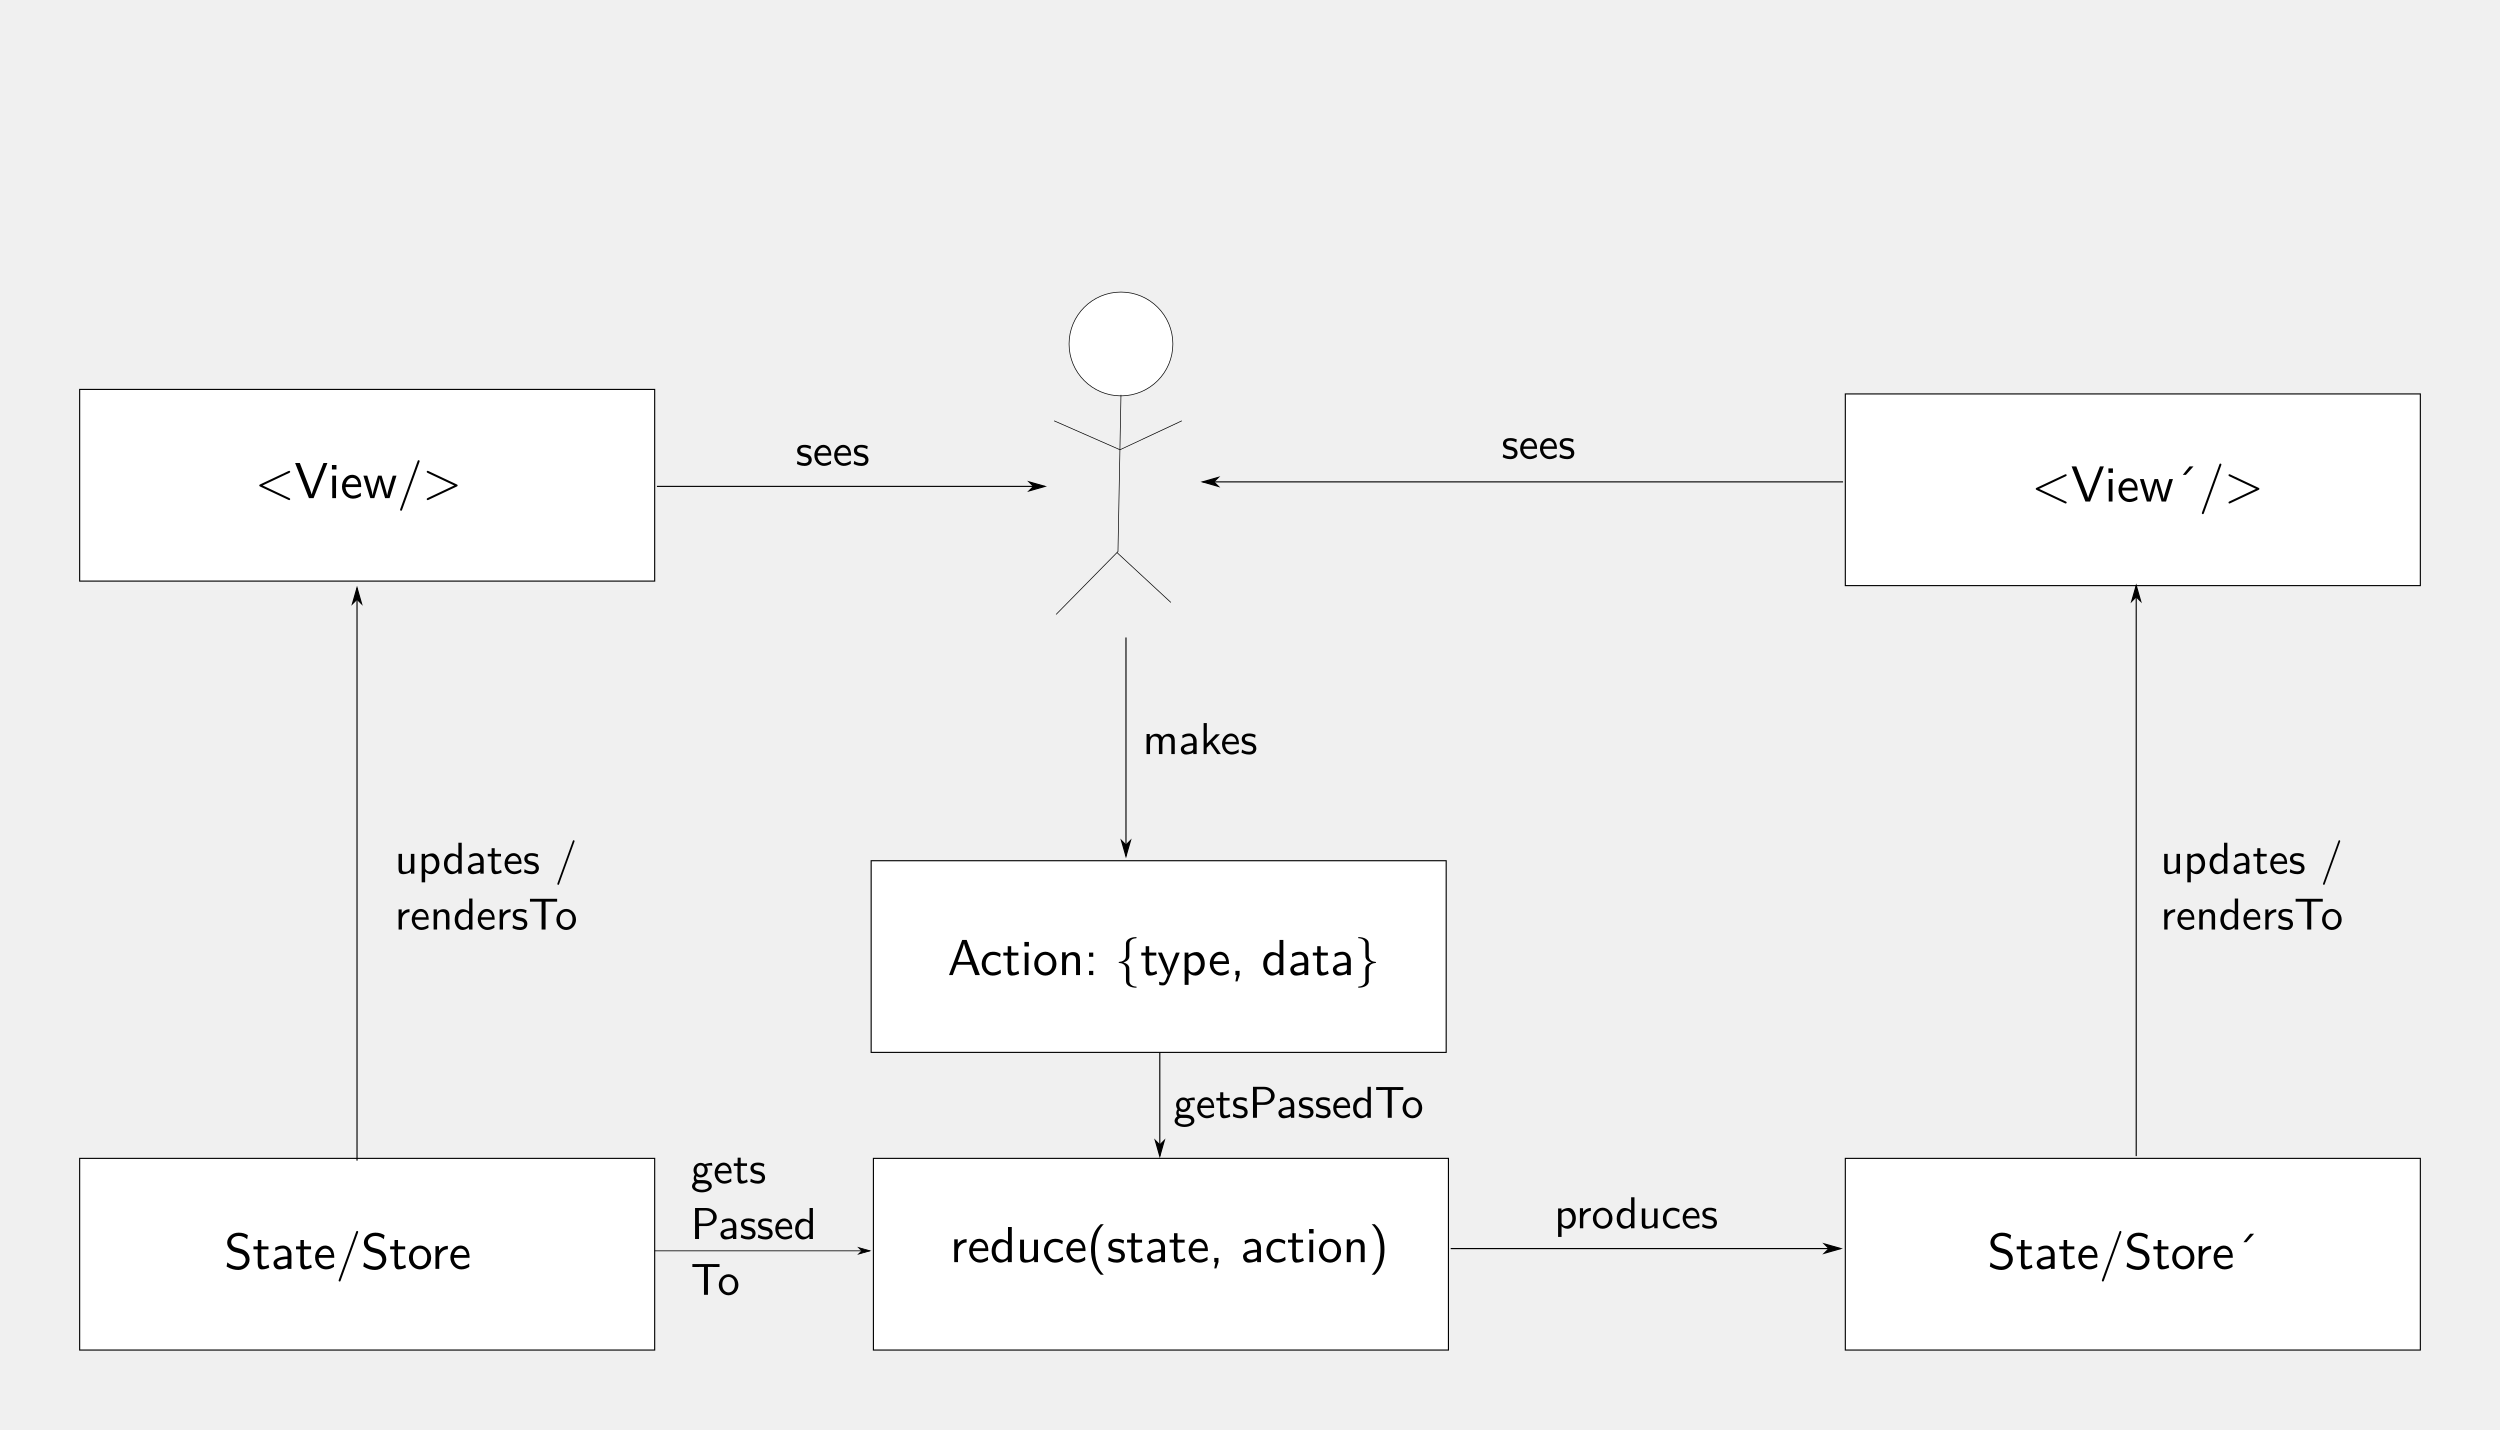
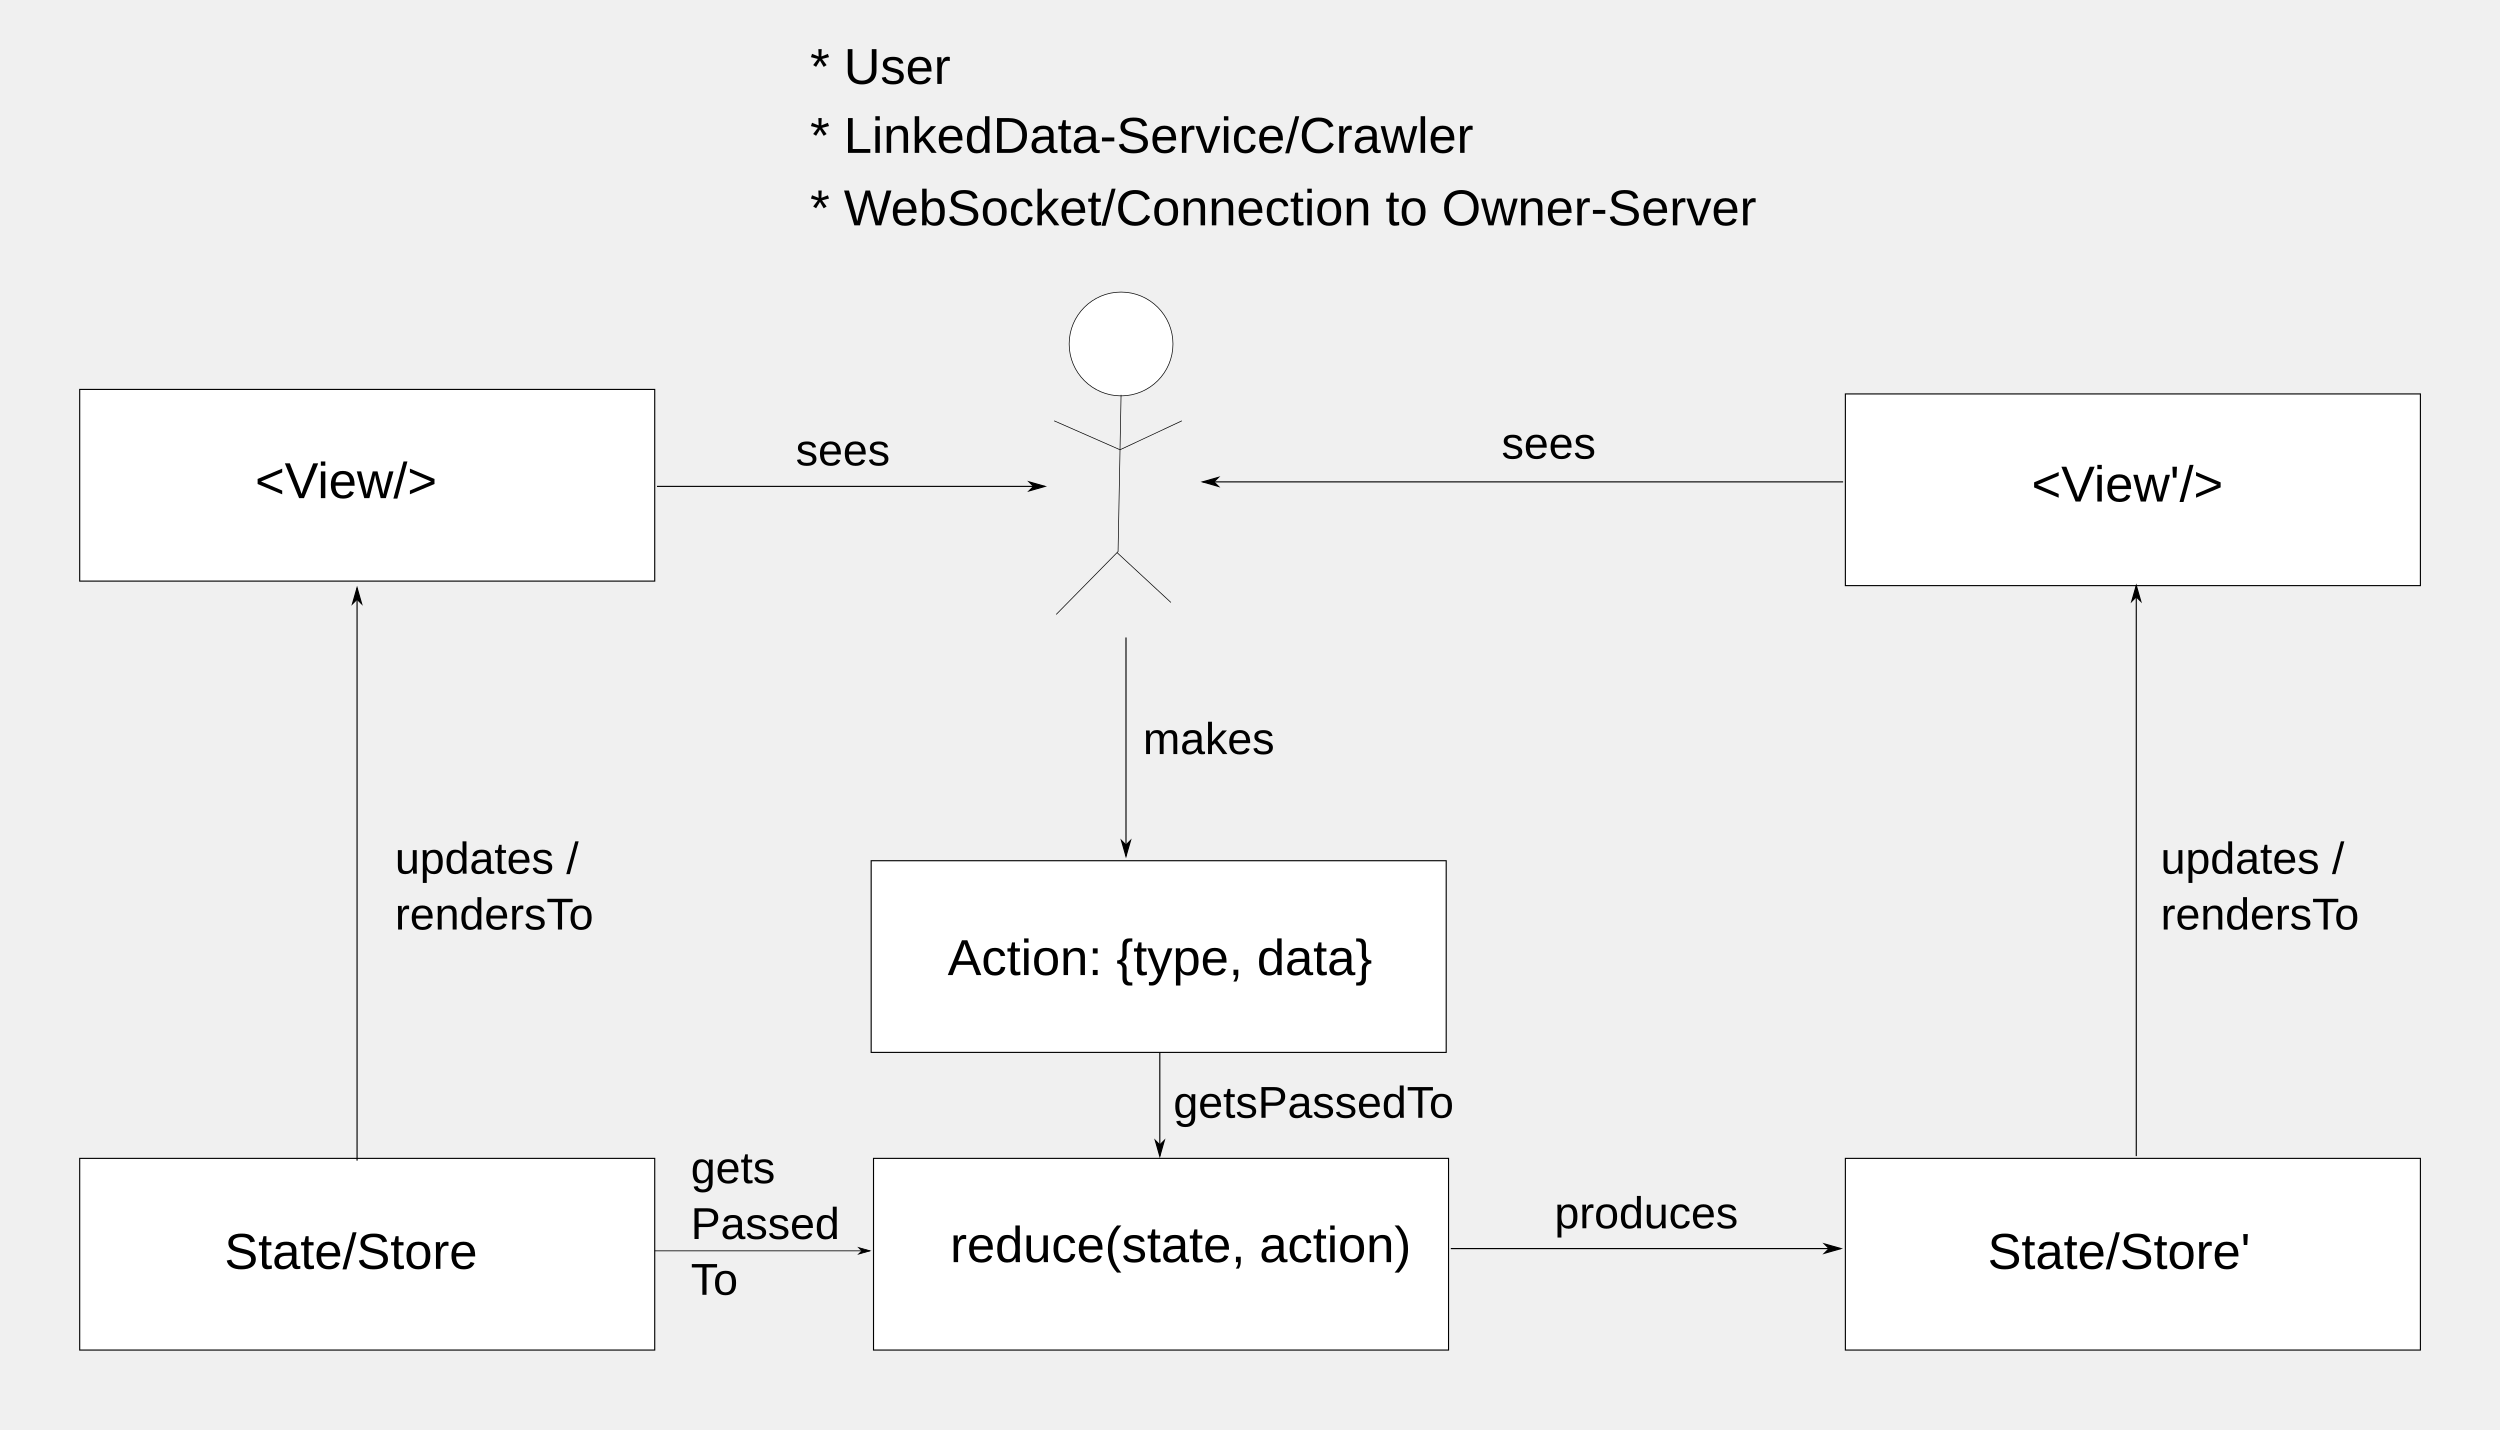
- <svg xmlns="http://www.w3.org/2000/svg" width="632.124mm" height="361.501mm" viewBox="0 0 2239.809 1280.909" id="svg2" version="1.1">
-   <defs id="defs4">
-     <marker style="overflow:visible" id="marker5820" refX="0" refY="0" orient="auto">
-       <path transform="matrix(-0.8,0,0,-0.8,-10,0)" style="fill:#000000;fill-opacity:1;fill-rule:evenodd;stroke:#000000;stroke-width:1pt;stroke-opacity:1" d="M 0,0 5,-5 -12.5,0 5,5 0,0 Z" id="path5822" />
+ <svg xmlns="http://www.w3.org/2000/svg" width="632.12mm" height="361.5mm" version="1.1" viewBox="0 0 2239.8 1280.9">
+   <defs>
+     <marker id="marker5820" overflow="visible" orient="auto">
+       <path transform="matrix(-.8 0 0 -.8 -10 0)" d="m0 0 5-5-17.5 5 17.5 5-5-5z" fill-rule="evenodd" stroke="#000" stroke-width="1pt" />
    </marker>
-     <marker orient="auto" refY="0" refX="0" id="marker5754" style="overflow:visible">
-       <path id="path5756" d="M 0,0 5,-5 -12.5,0 5,5 0,0 Z" style="fill:#000000;fill-opacity:1;fill-rule:evenodd;stroke:#000000;stroke-width:1pt;stroke-opacity:1" transform="matrix(-0.8,0,0,-0.8,-10,0)" />
+     <marker id="marker5754" overflow="visible" orient="auto">
+       <path transform="matrix(-.8 0 0 -.8 -10 0)" d="m0 0 5-5-17.5 5 17.5 5-5-5z" fill-rule="evenodd" stroke="#000" stroke-width="1pt" />
    </marker>
-     <marker style="overflow:visible" id="marker5694" refX="0" refY="0" orient="auto">
-       <path transform="matrix(-0.8,0,0,-0.8,-10,0)" style="fill:#000000;fill-opacity:1;fill-rule:evenodd;stroke:#000000;stroke-width:1pt;stroke-opacity:1" d="M 0,0 5,-5 -12.5,0 5,5 0,0 Z" id="path5696" />
+     <marker id="marker5694" overflow="visible" orient="auto">
+       <path transform="matrix(-.8 0 0 -.8 -10 0)" d="m0 0 5-5-17.5 5 17.5 5-5-5z" fill-rule="evenodd" stroke="#000" stroke-width="1pt" />
    </marker>
-     <marker orient="auto" refY="0" refX="0" id="marker5640" style="overflow:visible">
-       <path id="path5642" d="M 0,0 5,-5 -12.5,0 5,5 0,0 Z" style="fill:#000000;fill-opacity:1;fill-rule:evenodd;stroke:#000000;stroke-width:1pt;stroke-opacity:1" transform="matrix(-0.8,0,0,-0.8,-10,0)" />
+     <marker id="marker5640" overflow="visible" orient="auto">
+       <path transform="matrix(-.8 0 0 -.8 -10 0)" d="m0 0 5-5-17.5 5 17.5 5-5-5z" fill-rule="evenodd" stroke="#000" stroke-width="1pt" />
    </marker>
-     <marker style="overflow:visible" id="marker4746" refX="0" refY="0" orient="auto">
-       <path transform="matrix(-0.8,0,0,-0.8,-10,0)" style="fill:#000000;fill-opacity:1;fill-rule:evenodd;stroke:#000000;stroke-width:1pt;stroke-opacity:1" d="M 0,0 5,-5 -12.5,0 5,5 0,0 Z" id="path4748" />
+     <marker id="marker4746" overflow="visible" orient="auto">
+       <path transform="matrix(-.8 0 0 -.8 -10 0)" d="m0 0 5-5-17.5 5 17.5 5-5-5z" fill-rule="evenodd" stroke="#000" stroke-width="1pt" />
    </marker>
-     <marker orient="auto" refY="0" refX="0" id="marker4704" style="overflow:visible">
-       <path id="path4706" d="M 0,0 5,-5 -12.5,0 5,5 0,0 Z" style="fill:#000000;fill-opacity:1;fill-rule:evenodd;stroke:#000000;stroke-width:1pt;stroke-opacity:1" transform="matrix(-0.8,0,0,-0.8,-10,0)" />
+     <marker id="marker4704" overflow="visible" orient="auto">
+       <path transform="matrix(-.8 0 0 -.8 -10 0)" d="m0 0 5-5-17.5 5 17.5 5-5-5z" fill-rule="evenodd" stroke="#000" stroke-width="1pt" />
    </marker>
-     <marker style="overflow:visible" id="marker4484" refX="0" refY="0" orient="auto">
-       <path transform="matrix(-0.8,0,0,-0.8,-10,0)" style="fill:#000000;fill-opacity:1;fill-rule:evenodd;stroke:#000000;stroke-width:1pt;stroke-opacity:1" d="M 0,0 5,-5 -12.5,0 5,5 0,0 Z" id="path4486" />
+     <marker id="marker4484" overflow="visible" orient="auto">
+       <path transform="matrix(-.8 0 0 -.8 -10 0)" d="m0 0 5-5-17.5 5 17.5 5-5-5z" fill-rule="evenodd" stroke="#000" stroke-width="1pt" />
    </marker>
-     <marker orient="auto" refY="0" refX="0" id="Arrow1Lend" style="overflow:visible">
-       <path id="path4187" d="M 0,0 5,-5 -12.5,0 5,5 0,0 Z" style="fill:#000000;fill-opacity:1;fill-rule:evenodd;stroke:#000000;stroke-width:1pt;stroke-opacity:1" transform="matrix(-0.8,0,0,-0.8,-10,0)" />
+     <marker id="Arrow1Lend" overflow="visible" orient="auto">
+       <path transform="matrix(-.8 0 0 -.8 -10 0)" d="m0 0 5-5-17.5 5 17.5 5-5-5z" fill-rule="evenodd" stroke="#000" stroke-width="1pt" />
    </marker>
  </defs>
-   <g id="layer1" transform="translate(2368.453,235.9727)">
-     <g id="g4152" transform="matrix(0.6258872,0,0,0.6258872,-289.4147,282.6274)">
-       <circle r="74.286" cy="-336.209" cx="-1717.143" id="path4136" style="opacity:1;fill:#ffffff;fill-opacity:1;stroke:#000000;stroke-width:1;stroke-miterlimit:4;stroke-dasharray:none;stroke-dashoffset:0;stroke-opacity:1" />
-       <path id="path4146" d="m -1717.143,-263.352 -4.286,224.286 -88.571,90" style="fill:none;fill-rule:evenodd;stroke:#000000;stroke-width:1px;stroke-linecap:butt;stroke-linejoin:miter;stroke-opacity:1" />
-       <path id="path4148" d="m -1722.857,-37.638 77.143,71.429" style="fill:none;fill-rule:evenodd;stroke:#000000;stroke-width:1px;stroke-linecap:butt;stroke-linejoin:miter;stroke-opacity:1" />
-       <path id="path4150" d="m -1812.857,-226.209 94.286,41.429 88.571,-41.429" style="fill:none;fill-rule:evenodd;stroke:#000000;stroke-width:1px;stroke-linecap:butt;stroke-linejoin:miter;stroke-opacity:1" />
+   <g stroke="#000">
+     <g transform="matrix(.62589 0 0 .62589 2079.1 518.6)">
+       <circle cx="-1717.1" cy="-336.21" r="74.286" fill="#fff" />
+       <g fill="none" stroke-width="1px">
+         <path d="m-1717.1-263.35-4.286 224.29-88.571 90" />
+         <path d="m-1722.9-37.638 77.143 71.429" />
+         <path d="m-1812.9-226.21 94.286 41.429 88.571-41.429" />
+       </g>
    </g>
-     <rect style="opacity:1;fill:#ffffff;fill-opacity:1;stroke:#000000;stroke-width:1;stroke-miterlimit:4;stroke-dasharray:none;stroke-dashoffset:0;stroke-opacity:1" id="rect4166" width="515.178" height="171.726" x="-1587.96" y="535.164" />
-     <path style="fill:none;fill-rule:evenodd;stroke:#000000;stroke-width:1px;stroke-linecap:butt;stroke-linejoin:miter;stroke-opacity:1;marker-end:url(#Arrow1Lend)" d="m -1359.665,335.154 0,195.97" id="path4178" />
-     <rect y="801.844" x="-2297.087" height="171.726" width="515.178" id="rect4462" style="opacity:1;fill:#ffffff;fill-opacity:1;stroke:#000000;stroke-width:1;stroke-miterlimit:4;stroke-dasharray:none;stroke-dashoffset:0;stroke-opacity:1" />
-     <path style="fill:none;fill-rule:evenodd;stroke:#000000;stroke-width:1.04px;stroke-linecap:butt;stroke-linejoin:miter;stroke-opacity:1;marker-end:url(#marker4484)" d="m -1068.741,882.657 349.366,0" id="path4476" />
-     <rect style="opacity:1;fill:#ffffff;fill-opacity:1;stroke:#000000;stroke-width:1;stroke-miterlimit:4;stroke-dasharray:none;stroke-dashoffset:0;stroke-opacity:1" id="rect4512" width="515.178" height="171.726" x="-1585.939" y="801.844" />
-     <path style="fill:none;fill-rule:evenodd;stroke:#000000;stroke-width:0.72px;stroke-linecap:butt;stroke-linejoin:miter;stroke-opacity:1;marker-end:url(#marker4704)" d="m -1781.909,884.677 192.805,0" id="path4696" />
-     <path style="fill:none;fill-rule:evenodd;stroke:#000000;stroke-width:1px;stroke-linecap:butt;stroke-linejoin:miter;stroke-opacity:1;marker-end:url(#marker4746)" d="m -1329.361,706.89 0,92.934" id="path4738" />
-     <rect y="801.844" x="-715.188" height="171.726" width="515.178" id="rect4976" style="opacity:1;fill:#ffffff;fill-opacity:1;stroke:#000000;stroke-width:1;stroke-miterlimit:4;stroke-dasharray:none;stroke-dashoffset:0;stroke-opacity:1" />
-     <rect y="112.92" x="-2297.087" height="171.726" width="515.178" id="rect5608" style="opacity:1;fill:#ffffff;fill-opacity:1;stroke:#000000;stroke-width:1;stroke-miterlimit:4;stroke-dasharray:none;stroke-dashoffset:0;stroke-opacity:1" />
-     <rect style="opacity:1;fill:#ffffff;fill-opacity:1;stroke:#000000;stroke-width:1;stroke-miterlimit:4;stroke-dasharray:none;stroke-dashoffset:0;stroke-opacity:1" id="rect5622" width="515.178" height="171.726" x="-715.188" y="116.961" />
-     <path style="fill:none;fill-rule:evenodd;stroke:#000000;stroke-width:1px;stroke-linecap:butt;stroke-linejoin:miter;stroke-opacity:1;marker-end:url(#marker5640)" d="m -454.569,799.824 0,-511.137" id="path5632" />
-     <path style="fill:none;fill-rule:evenodd;stroke:#000000;stroke-width:1px;stroke-linecap:butt;stroke-linejoin:miter;stroke-opacity:1;marker-end:url(#marker5694)" d="m -717.208,195.753 -573.767,0" id="path5686" />
-     <path style="fill:none;fill-rule:evenodd;stroke:#000000;stroke-width:1px;stroke-linecap:butt;stroke-linejoin:miter;stroke-opacity:1;marker-end:url(#marker5754)" d="m -1779.889,199.793 347.493,0" id="path5746" />
-     <path style="fill:none;fill-rule:evenodd;stroke:#000000;stroke-width:1.012px;stroke-linecap:butt;stroke-linejoin:miter;stroke-opacity:1;marker-end:url(#marker5820)" d="m -2048.589,803.865 0,-513.114" id="path5890" />
-     <text xml:space="preserve" style="font-style:normal;font-weight:normal;font-size:40px;line-height:125%;font-family:'Latin Modern Sans';letter-spacing:0px;word-spacing:0px;fill:#000000;fill-opacity:1;stroke:none;stroke-width:1px;stroke-linecap:butt;stroke-linejoin:miter;stroke-opacity:1;-inkscape-font-specification:'Latin Modern Sans, Normal';font-stretch:normal;font-variant:normal;text-anchor:start;text-align:start;writing-mode:lr;" x="-1317.239" y="765.479" id="text5944">
-       <tspan id="tspan5946" x="-1317.239" y="765.479">getsPassedTo</tspan>
+     <g transform="translate(2368.5,235.97)">
+       <rect x="-1588" y="535.16" width="515.18" height="171.73" fill="#fff" />
+       <path d="m-1359.7 335.15v195.97" fill="none" marker-end="url(#Arrow1Lend)" stroke-width="1px" />
+       <rect x="-2297.1" y="801.84" width="515.18" height="171.73" fill="#fff" />
+       <path d="m-1068.7 882.66h349.37" fill="none" marker-end="url(#marker4484)" stroke-width="1.04px" />
+       <rect x="-1585.9" y="801.84" width="515.18" height="171.73" fill="#fff" />
+       <path d="m-1781.9 884.68h192.8" fill="none" marker-end="url(#marker4704)" stroke-width=".72px" />
+       <path d="m-1329.4 706.89v92.934" fill="none" marker-end="url(#marker4746)" stroke-width="1px" />
+     </g>
+     <g transform="translate(2368.5,235.97)" fill="#fff">
+       <rect x="-715.19" y="801.84" width="515.18" height="171.73" />
+       <rect x="-2297.1" y="112.92" width="515.18" height="171.73" />
+       <rect x="-715.19" y="116.96" width="515.18" height="171.73" />
+     </g>
+     <g transform="translate(2368.5,235.97)" fill="none">
+       <g stroke-width="1px">
+         <path d="m-454.57 799.82v-511.14" marker-end="url(#marker5640)" />
+         <path d="m-717.21 195.75h-573.77" marker-end="url(#marker5694)" />
+         <path d="m-1779.9 199.79h347.49" marker-end="url(#marker5754)" />
+       </g>
+       <path d="m-2048.6 803.86v-513.11" marker-end="url(#marker5820)" stroke-width="1.012px" />
+     </g>
+   </g>
+   <g fill="#000000" letter-spacing="0px" word-spacing="0px">
+     <text x="1051.261" y="1001.449" font-family="'Latin Modern Sans'" stroke-width="1px" style="line-height:0%" xml:space="preserve">
+       <tspan x="1051.261" y="1001.449" font-family="Arial" font-size="40px" style="line-height:1.25">getsPassedTo</tspan>
    </text>
-     <text id="text5948" y="824.068" x="-1749.584" style="font-style:normal;font-weight:normal;font-size:40px;line-height:125%;font-family:'Latin Modern Sans';letter-spacing:0px;word-spacing:0px;fill:#000000;fill-opacity:1;stroke:none;stroke-width:1px;stroke-linecap:butt;stroke-linejoin:miter;stroke-opacity:1;-inkscape-font-specification:'Latin Modern Sans, Normal';font-stretch:normal;font-variant:normal;text-anchor:start;text-align:start;writing-mode:lr;" xml:space="preserve">
-       <tspan y="824.068" x="-1749.584" id="tspan5950">gets</tspan>
-       <tspan y="874.068" x="-1749.584" id="tspan4252">Passed</tspan>
-       <tspan y="924.068" x="-1749.584" id="tspan4256">To</tspan>
+     <text x="618.916" y="1060.038" font-family="Arial" font-size="40px" stroke-width="1px" style="line-height:0%" xml:space="preserve">
+       <tspan x="618.916" y="1060.038" style="line-height:1.25">gets</tspan>
+       <tspan x="618.916" y="1110.038" style="line-height:1.25">Passed</tspan>
+       <tspan x="618.916" y="1160.038" style="line-height:1.25">To</tspan>
    </text>
-     <text xml:space="preserve" style="color:#000000;font-style:normal;font-variant:normal;font-weight:normal;font-stretch:normal;font-size:45.31px;line-height:125%;font-family:'Latin Modern Sans';text-indent:0;text-align:start;text-decoration:none;text-decoration-line:none;text-decoration-style:solid;text-decoration-color:#000000;letter-spacing:0px;word-spacing:0px;text-transform:none;direction:ltr;block-progression:tb;writing-mode:lr;baseline-shift:baseline;text-anchor:start;white-space:normal;clip-rule:nonzero;display:inline;overflow:visible;visibility:visible;opacity:1;isolation:auto;mix-blend-mode:normal;color-interpolation:sRGB;color-interpolation-filters:linearRGB;solid-color:#000000;solid-opacity:1;fill:#000000;fill-opacity:1;fill-rule:nonzero;stroke:none;stroke-width:1.459px;stroke-linecap:butt;stroke-linejoin:miter;stroke-miterlimit:4;stroke-dasharray:none;stroke-dashoffset:0;stroke-opacity:1;color-rendering:auto;image-rendering:auto;shape-rendering:auto;text-rendering:auto;enable-background:accumulate;filter-blend-mode:normal;filter-gaussianBlur-deviation:0;-inkscape-font-specification:'Latin Modern Sans, Normal';" x="-2167.442" y="900.839" id="text6073">
-       <tspan id="tspan6075" x="-2167.442" y="900.839">State/Store</tspan>
+     <g font-family="'Latin Modern Sans'">
+       <text x="201.058" y="1136.809" color="#000000" color-rendering="auto" image-rendering="auto" shape-rendering="auto" solid-color="#000000" stroke-width="1.459px" text-rendering="auto" style="isolation:auto;line-height:0%;mix-blend-mode:normal;text-decoration-color:#000000;text-decoration-line:none;text-decoration-style:solid;text-indent:0;text-transform:none;white-space:normal" xml:space="preserve">
+         <tspan x="201.058" y="1136.809" font-family="Arial" font-size="45.31px" style="line-height:1.25">State/Store</tspan>
+       </text>
+       <text x="1392.693" y="1100.444" stroke-width="1px" style="line-height:0%" xml:space="preserve">
+         <tspan x="1392.693" y="1100.444" font-family="Arial" font-size="40px" style="line-height:1.25">produces</tspan>
+       </text>
+       <text x="851.251" y="1130.748" color="#000000" color-rendering="auto" image-rendering="auto" shape-rendering="auto" solid-color="#000000" stroke-width="1.459px" text-rendering="auto" style="isolation:auto;line-height:0%;mix-blend-mode:normal;text-decoration-color:#000000;text-decoration-line:none;text-decoration-style:solid;text-indent:0;text-transform:none;white-space:normal" xml:space="preserve">
+         <tspan x="851.251" y="1130.748" font-family="Arial" font-size="45.31px" style="line-height:1.25">reduce(state, action)</tspan>
+       </text>
+     </g>
+     <text x="353.866" y="782.758" font-family="Arial" font-size="40px" stroke-width="1px" style="line-height:0%" xml:space="preserve">
+       <tspan x="353.866" y="782.758" style="line-height:1.25">updates / </tspan>
+       <tspan x="353.866" y="832.758" style="line-height:1.25">rendersTo</tspan>
    </text>
-     <text id="text6077" y="864.474" x="-975.807" style="font-style:normal;font-weight:normal;font-size:40px;line-height:125%;font-family:'Latin Modern Sans';letter-spacing:0px;word-spacing:0px;fill:#000000;fill-opacity:1;stroke:none;stroke-width:1px;stroke-linecap:butt;stroke-linejoin:miter;stroke-opacity:1;-inkscape-font-specification:'Latin Modern Sans, Normal';font-stretch:normal;font-variant:normal;text-anchor:start;text-align:start;writing-mode:lr;" xml:space="preserve">
-       <tspan y="864.474" x="-975.807" id="tspan6079">produces</tspan>
+     <text x="1935.765" y="782.758" font-family="Arial" font-size="40px" stroke-width="1px" style="line-height:0%" xml:space="preserve">
+       <tspan x="1935.765" y="782.758" style="line-height:1.25">updates / </tspan>
+       <tspan x="1935.765" y="832.758" style="line-height:1.25">rendersTo</tspan>
    </text>
-     <text xml:space="preserve" style="font-style:normal;font-weight:normal;font-size:45.31px;line-height:125%;font-family:'Latin Modern Sans';letter-spacing:0px;word-spacing:0px;fill:#000000;fill-opacity:1;stroke:none;stroke-width:1.459px;stroke-linecap:butt;stroke-linejoin:miter;stroke-opacity:1;color:#000000;font-variant:normal;font-stretch:normal;text-indent:0;text-align:start;text-decoration:none;text-decoration-line:none;text-decoration-style:solid;text-decoration-color:#000000;text-transform:none;direction:ltr;block-progression:tb;writing-mode:lr;baseline-shift:baseline;text-anchor:start;white-space:normal;clip-rule:nonzero;display:inline;overflow:visible;visibility:visible;opacity:1;isolation:auto;mix-blend-mode:normal;color-interpolation:sRGB;color-interpolation-filters:linearRGB;solid-color:#000000;solid-opacity:1;fill-rule:nonzero;stroke-miterlimit:4;stroke-dasharray:none;stroke-dashoffset:0;filter-blend-mode:normal;filter-gaussianBlur-deviation:0;color-rendering:auto;image-rendering:auto;shape-rendering:auto;text-rendering:auto;enable-background:accumulate;-inkscape-font-specification:'Latin Modern Sans, Normal';" x="-1517.249" y="894.778" id="text6081">
-       <tspan id="tspan6083" x="-1517.249" y="894.778">reduce(state, action)</tspan>
+     <text x="228.573" y="446.27" color="#000000" color-rendering="auto" font-family="'Latin Modern Sans'" image-rendering="auto" shape-rendering="auto" solid-color="#000000" stroke-width="1.459px" text-rendering="auto" style="isolation:auto;line-height:0%;mix-blend-mode:normal;text-decoration-color:#000000;text-decoration-line:none;text-decoration-style:solid;text-indent:0;text-transform:none;white-space:normal" xml:space="preserve">
+       <tspan x="228.573" y="446.27" font-family="Arial" font-size="45.31px" style="line-height:1.25">&lt;View/&gt;</tspan>
    </text>
-     <text xml:space="preserve" style="font-style:normal;font-weight:normal;font-size:40px;line-height:125%;font-family:'Latin Modern Sans';letter-spacing:0px;word-spacing:0px;fill:#000000;fill-opacity:1;stroke:none;stroke-width:1px;stroke-linecap:butt;stroke-linejoin:miter;stroke-opacity:1;-inkscape-font-specification:'Latin Modern Sans, Normal';font-stretch:normal;font-variant:normal;text-anchor:start;text-align:start;writing-mode:lr;" x="-2014.634" y="546.788" id="text6073-3">
-       <tspan id="tspan6075-4" x="-2014.634" y="546.788">updates / </tspan>
-       <tspan x="-2014.634" y="596.788" id="tspan6116">rendersTo</tspan>
+     <text x="1820.163" y="449.311" color="#000000" color-rendering="auto" font-family="'Latin Modern Sans'" image-rendering="auto" shape-rendering="auto" solid-color="#000000" stroke-width="1.459px" text-rendering="auto" style="isolation:auto;line-height:0%;mix-blend-mode:normal;text-decoration-color:#000000;text-decoration-line:none;text-decoration-style:solid;text-indent:0;text-transform:none;white-space:normal" xml:space="preserve">
+       <tspan x="1820.163" y="449.311" font-family="Arial" font-size="45.31px" style="line-height:1.25">&lt;View'/&gt;</tspan>
    </text>
-     <text id="text6118" y="546.788" x="-432.735" style="font-style:normal;font-weight:normal;font-size:40px;line-height:125%;font-family:'Latin Modern Sans';letter-spacing:0px;word-spacing:0px;fill:#000000;fill-opacity:1;stroke:none;stroke-width:1px;stroke-linecap:butt;stroke-linejoin:miter;stroke-opacity:1;-inkscape-font-specification:'Latin Modern Sans, Normal';font-stretch:normal;font-variant:normal;text-anchor:start;text-align:start;writing-mode:lr;" xml:space="preserve">
-       <tspan y="546.788" x="-432.735" id="tspan6120">updates / </tspan>
-       <tspan id="tspan6122" y="596.788" x="-432.735">rendersTo</tspan>
-     </text>
-     <text xml:space="preserve" style="color:#000000;font-style:normal;font-variant:normal;font-weight:normal;font-stretch:normal;font-size:45.31px;line-height:125%;font-family:'Latin Modern Sans';text-indent:0;text-align:start;text-decoration:none;text-decoration-line:none;text-decoration-style:solid;text-decoration-color:#000000;letter-spacing:0px;word-spacing:0px;text-transform:none;direction:ltr;block-progression:tb;writing-mode:lr;baseline-shift:baseline;text-anchor:start;white-space:normal;clip-rule:nonzero;display:inline;overflow:visible;visibility:visible;opacity:1;isolation:auto;mix-blend-mode:normal;color-interpolation:sRGB;color-interpolation-filters:linearRGB;solid-color:#000000;solid-opacity:1;fill:#000000;fill-opacity:1;fill-rule:nonzero;stroke:none;stroke-width:1.459px;stroke-linecap:butt;stroke-linejoin:miter;stroke-miterlimit:4;stroke-dasharray:none;stroke-dashoffset:0;stroke-opacity:1;color-rendering:auto;image-rendering:auto;shape-rendering:auto;text-rendering:auto;enable-background:accumulate;filter-blend-mode:normal;filter-gaussianBlur-deviation:0;-inkscape-font-specification:'Latin Modern Sans, Normal';" x="-2139.927" y="210.3" id="text6073-3-4">
-       <tspan x="-2139.927" y="210.3" id="tspan6116-3">&lt;View/&gt;</tspan>
-     </text>
-     <text xml:space="preserve" style="color:#000000;font-style:normal;font-variant:normal;font-weight:normal;font-stretch:normal;font-size:45.31px;line-height:125%;font-family:'Latin Modern Sans';text-indent:0;text-align:start;text-decoration:none;text-decoration-line:none;text-decoration-style:solid;text-decoration-color:#000000;letter-spacing:0px;word-spacing:0px;text-transform:none;direction:ltr;block-progression:tb;writing-mode:lr;baseline-shift:baseline;text-anchor:start;white-space:normal;clip-rule:nonzero;display:inline;overflow:visible;visibility:visible;opacity:1;isolation:auto;mix-blend-mode:normal;color-interpolation:sRGB;color-interpolation-filters:linearRGB;solid-color:#000000;solid-opacity:1;fill:#000000;fill-opacity:1;fill-rule:nonzero;stroke:none;stroke-width:1.459px;stroke-linecap:butt;stroke-linejoin:miter;stroke-miterlimit:4;stroke-dasharray:none;stroke-dashoffset:0;stroke-opacity:1;color-rendering:auto;image-rendering:auto;shape-rendering:auto;text-rendering:auto;enable-background:accumulate;filter-blend-mode:normal;filter-gaussianBlur-deviation:0;-inkscape-font-specification:'Latin Modern Sans, Normal';" x="-548.337" y="213.341" id="text6073-3-4-9">
-       <tspan x="-548.337" y="213.341" id="tspan6116-3-1">&lt;View´/&gt;</tspan>
-     </text>
-     <text id="text6170" y="174.955" x="-1023.23" style="font-style:normal;font-weight:normal;font-size:40px;line-height:125%;font-family:'Latin Modern Sans';letter-spacing:0px;word-spacing:0px;fill:#000000;fill-opacity:1;stroke:none;stroke-width:1px;stroke-linecap:butt;stroke-linejoin:miter;stroke-opacity:1;-inkscape-font-specification:'Latin Modern Sans, Normal';font-stretch:normal;font-variant:normal;text-anchor:start;text-align:start;writing-mode:lr;" xml:space="preserve">
-       <tspan id="tspan6172" y="174.955" x="-1023.23">sees</tspan>
-     </text>
-     <text xml:space="preserve" style="font-style:normal;font-weight:normal;font-size:40px;line-height:125%;font-family:'Latin Modern Sans';letter-spacing:0px;word-spacing:0px;fill:#000000;fill-opacity:1;stroke:none;stroke-width:1px;stroke-linecap:butt;stroke-linejoin:miter;stroke-opacity:1;-inkscape-font-specification:'Latin Modern Sans, Normal';font-stretch:normal;font-variant:normal;text-anchor:start;text-align:start;writing-mode:lr;" x="-1655.586" y="181.016" id="text6174">
-       <tspan x="-1655.586" y="181.016" id="tspan6176">sees</tspan>
-     </text>
-     <text id="text6178" y="439.615" x="-1344.459" style="font-style:normal;font-weight:normal;font-size:40px;line-height:125%;font-family:'Latin Modern Sans';letter-spacing:0px;word-spacing:0px;fill:#000000;fill-opacity:1;stroke:none;stroke-width:1px;stroke-linecap:butt;stroke-linejoin:miter;stroke-opacity:1;-inkscape-font-specification:'Latin Modern Sans, Normal';font-stretch:normal;font-variant:normal;text-anchor:start;text-align:start;writing-mode:lr;" xml:space="preserve">
-       <tspan id="tspan6180" y="439.615" x="-1344.459">makes</tspan>
-     </text>
-     <text id="text6178-9" y="637.605" x="-1519.476" style="font-style:normal;font-weight:normal;font-size:45.31px;line-height:125%;font-family:'Latin Modern Sans';letter-spacing:0px;word-spacing:0px;fill:#000000;fill-opacity:1;stroke:none;stroke-width:1px;stroke-linecap:butt;stroke-linejoin:miter;stroke-opacity:1;color:#000000;font-variant:normal;font-stretch:normal;text-indent:0;text-align:start;text-decoration:none;text-decoration-line:none;text-decoration-style:solid;text-decoration-color:#000000;text-transform:none;direction:ltr;block-progression:tb;writing-mode:lr;baseline-shift:baseline;text-anchor:start;white-space:normal;clip-rule:nonzero;display:inline;overflow:visible;visibility:visible;opacity:1;isolation:auto;mix-blend-mode:normal;color-interpolation:sRGB;color-interpolation-filters:linearRGB;solid-color:#000000;solid-opacity:1;fill-rule:nonzero;stroke-miterlimit:4;stroke-dasharray:none;stroke-dashoffset:0;filter-blend-mode:normal;filter-gaussianBlur-deviation:0;color-rendering:auto;image-rendering:auto;shape-rendering:auto;text-rendering:auto;enable-background:accumulate;-inkscape-font-specification:'Latin Modern Sans, Normal';" xml:space="preserve">
-       <tspan id="tspan6180-3" y="637.605" x="-1519.476">Action: {type, data}</tspan>
-     </text>
-     <text id="text6218" y="900.839" x="-587.706" style="color:#000000;font-style:normal;font-variant:normal;font-weight:normal;font-stretch:normal;font-size:45.31px;line-height:125%;font-family:'Latin Modern Sans';text-indent:0;text-align:start;text-decoration:none;text-decoration-line:none;text-decoration-style:solid;text-decoration-color:#000000;letter-spacing:0px;word-spacing:0px;text-transform:none;direction:ltr;block-progression:tb;writing-mode:lr;baseline-shift:baseline;text-anchor:start;white-space:normal;clip-rule:nonzero;display:inline;overflow:visible;visibility:visible;opacity:1;isolation:auto;mix-blend-mode:normal;color-interpolation:sRGB;color-interpolation-filters:linearRGB;solid-color:#000000;solid-opacity:1;fill:#000000;fill-opacity:1;fill-rule:nonzero;stroke:none;stroke-width:1.459px;stroke-linecap:butt;stroke-linejoin:miter;stroke-miterlimit:4;stroke-dasharray:none;stroke-dashoffset:0;stroke-opacity:1;color-rendering:auto;image-rendering:auto;shape-rendering:auto;text-rendering:auto;enable-background:accumulate;filter-blend-mode:normal;filter-gaussianBlur-deviation:0;-inkscape-font-specification:'Latin Modern Sans, Normal';" xml:space="preserve">
-       <tspan y="900.839" x="-587.706" id="tspan6220">State/Store´</tspan>
-     </text>
-     <flowRoot xml:space="preserve" id="flowRoot6415" style="fill:black;stroke:none;stroke-opacity:1;stroke-width:1px;stroke-linejoin:miter;stroke-linecap:butt;fill-opacity:1;font-family:'Fira Sans';font-style:normal;font-weight:normal;font-size:30.229px;line-height:125%;letter-spacing:0px;word-spacing:0px;-inkscape-font-specification:'Fira Sans, Normal';font-stretch:normal;font-variant:normal;text-anchor:start;text-align:start;writing-mode:lr">
-       <flowRegion id="flowRegion6417">
-         <rect id="rect6419" width="359.614" height="151.523" x="1583.919" y="78.828" />
-       </flowRegion>
-       <flowPara id="flowPara6421" />
-     </flowRoot>
-     <flowRoot xml:space="preserve" id="flowRoot6423" style="fill:black;stroke:none;stroke-opacity:1;stroke-width:1px;stroke-linejoin:miter;stroke-linecap:butt;fill-opacity:1;font-family:'Fira Sans';font-style:normal;font-weight:normal;font-size:30.229px;line-height:125%;letter-spacing:0px;word-spacing:0px;-inkscape-font-specification:'Fira Sans, Normal';font-stretch:normal;font-variant:normal;text-anchor:start;text-align:start;writing-mode:lr">
-       <flowRegion id="flowRegion6425">
-         <rect id="rect6427" width="153.543" height="82.833" x="1598.061" y="103.071" />
-       </flowRegion>
-       <flowPara id="flowPara6429" />
-     </flowRoot>
-     <flowRoot xml:space="preserve" id="flowRoot6431" style="font-style:normal;font-variant:normal;font-weight:normal;font-stretch:normal;font-size:30.229px;line-height:125%;font-family:'Latin Modern Sans';-inkscape-font-specification:'Latin Modern Sans, Normal';text-align:start;letter-spacing:0px;word-spacing:0px;writing-mode:lr-tb;text-anchor:start;fill:#000000;fill-opacity:1;stroke:none;stroke-width:1px;stroke-linecap:butt;stroke-linejoin:miter;stroke-opacity:1" transform="matrix(1.458676,0,0,1.458676,-3901.097,-252.681)">
-       <flowRegion id="flowRegion6433">
-         <rect id="rect6435" width="840.447" height="206.071" x="1555.635" y="42.462" style="font-style:normal;font-variant:normal;font-weight:normal;font-stretch:normal;font-size:30.229px;line-height:125%;font-family:'Latin Modern Sans';-inkscape-font-specification:'Latin Modern Sans, Normal';text-align:start;writing-mode:lr-tb;text-anchor:start" />
-       </flowRegion>
-       <flowPara id="flowPara6437">* User</flowPara>
-       <flowPara id="flowPara6439">* LinkedData-Service/Crawler</flowPara>
-       <flowPara id="flowPara6441">* WebSocket/Connection to Owner-Server</flowPara>
-     </flowRoot>
+     <g font-family="'Latin Modern Sans'" stroke-width="1px">
+       <text x="1345.27" y="410.925" style="line-height:0%" xml:space="preserve">
+         <tspan x="1345.27" y="410.925" font-family="Arial" font-size="40px" style="line-height:1.25">sees</tspan>
+       </text>
+       <text x="712.914" y="416.986" style="line-height:0%" xml:space="preserve">
+         <tspan x="712.914" y="416.986" font-family="Arial" font-size="40px" style="line-height:1.25">sees</tspan>
+       </text>
+       <text x="1024.041" y="675.585" style="line-height:0%" xml:space="preserve">
+         <tspan x="1024.041" y="675.585" font-family="Arial" font-size="40px" style="line-height:1.25">makes</tspan>
+       </text>
+     </g>
+     <g shape-rendering="auto" text-rendering="auto">
+       <text x="849.024" y="873.575" color="#000000" color-rendering="auto" font-family="'Latin Modern Sans'" image-rendering="auto" solid-color="#000000" stroke-width="1px" style="isolation:auto;line-height:0%;mix-blend-mode:normal;text-decoration-color:#000000;text-decoration-line:none;text-decoration-style:solid;text-indent:0;text-transform:none;white-space:normal" xml:space="preserve">
+         <tspan x="849.024" y="873.575" font-family="Arial" font-size="45.31px" style="line-height:1.25">Action: {type, data}</tspan>
+       </text>
+       <text x="1780.794" y="1136.809" color="#000000" color-rendering="auto" font-family="'Latin Modern Sans'" image-rendering="auto" solid-color="#000000" stroke-width="1.459px" style="isolation:auto;line-height:0%;mix-blend-mode:normal;text-decoration-color:#000000;text-decoration-line:none;text-decoration-style:solid;text-indent:0;text-transform:none;white-space:normal" xml:space="preserve">
+         <tspan x="1780.794" y="1136.809" font-family="Arial" font-size="45.31px" style="line-height:1.25">State/Store'</tspan>
+       </text>
+       <g stroke-width="1px">
+         <text x="725.797" y="75.202" color="#000000" color-rendering="auto" font-family="Arial" font-size="45.31px" image-rendering="auto" solid-color="#000000" style="isolation:auto;line-height:0%;mix-blend-mode:normal;text-decoration-color:#000000;text-decoration-line:none;text-decoration-style:solid;text-indent:0;text-transform:none;white-space:normal" xml:space="preserve">
+           <tspan x="725.797" y="75.202" style="line-height:1.25">* User</tspan>
+           <tspan x="725.797" y="75.202" style="line-height:1.25" />
+         </text>
+         <text x="725.797" y="136.955" color="#000000" color-rendering="auto" font-family="'Latin Modern Sans'" image-rendering="auto" solid-color="#000000" style="isolation:auto;line-height:0%;mix-blend-mode:normal;text-decoration-color:#000000;text-decoration-line:none;text-decoration-style:solid;text-indent:0;text-transform:none;white-space:normal" xml:space="preserve">
+           <tspan x="725.797" y="136.955" font-family="Arial" font-size="45.31px" style="line-height:1.25">* LinkedData-Service/Crawler</tspan>
+         </text>
+         <text x="725.797" y="201.883" color="#000000" color-rendering="auto" font-family="'Latin Modern Sans'" image-rendering="auto" solid-color="#000000" style="isolation:auto;line-height:0%;mix-blend-mode:normal;text-decoration-color:#000000;text-decoration-line:none;text-decoration-style:solid;text-indent:0;text-transform:none;white-space:normal" xml:space="preserve">
+           <tspan x="725.797" y="201.883" font-family="Arial" font-size="45.31px" style="line-height:1.25">* WebSocket/Connection to Owner-Server</tspan>
+         </text>
+       </g>
+     </g>
  </g>
</svg>
